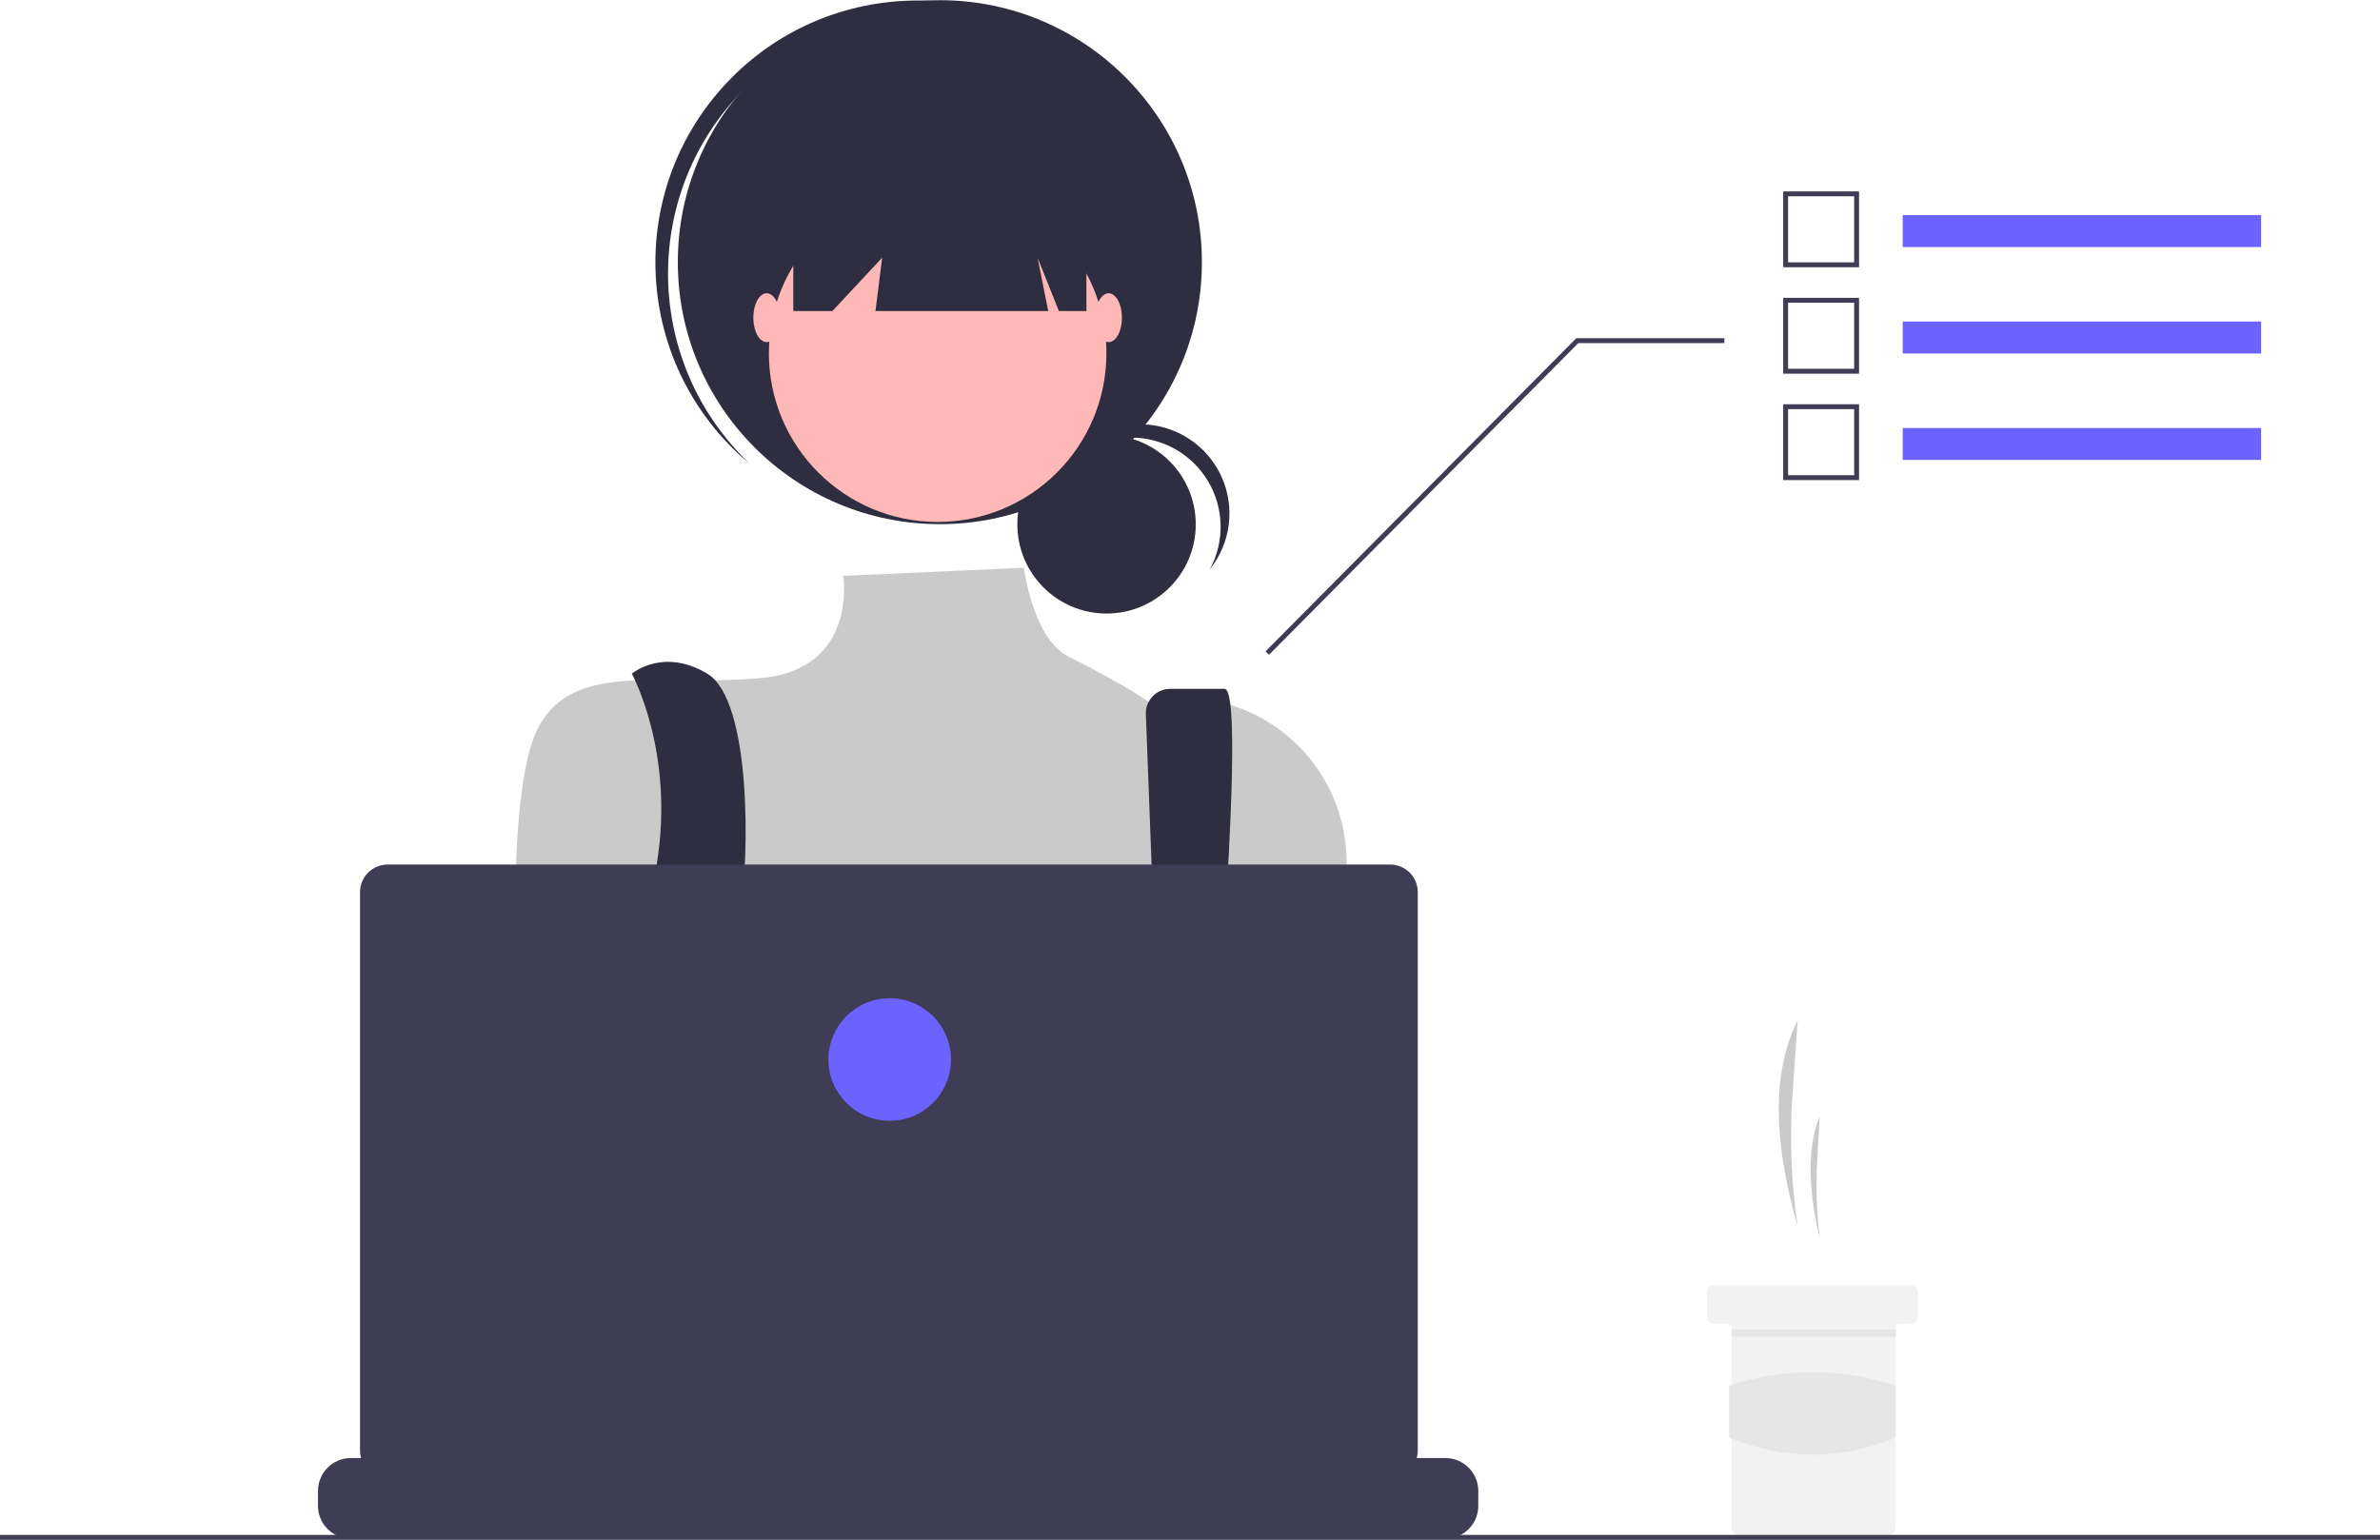
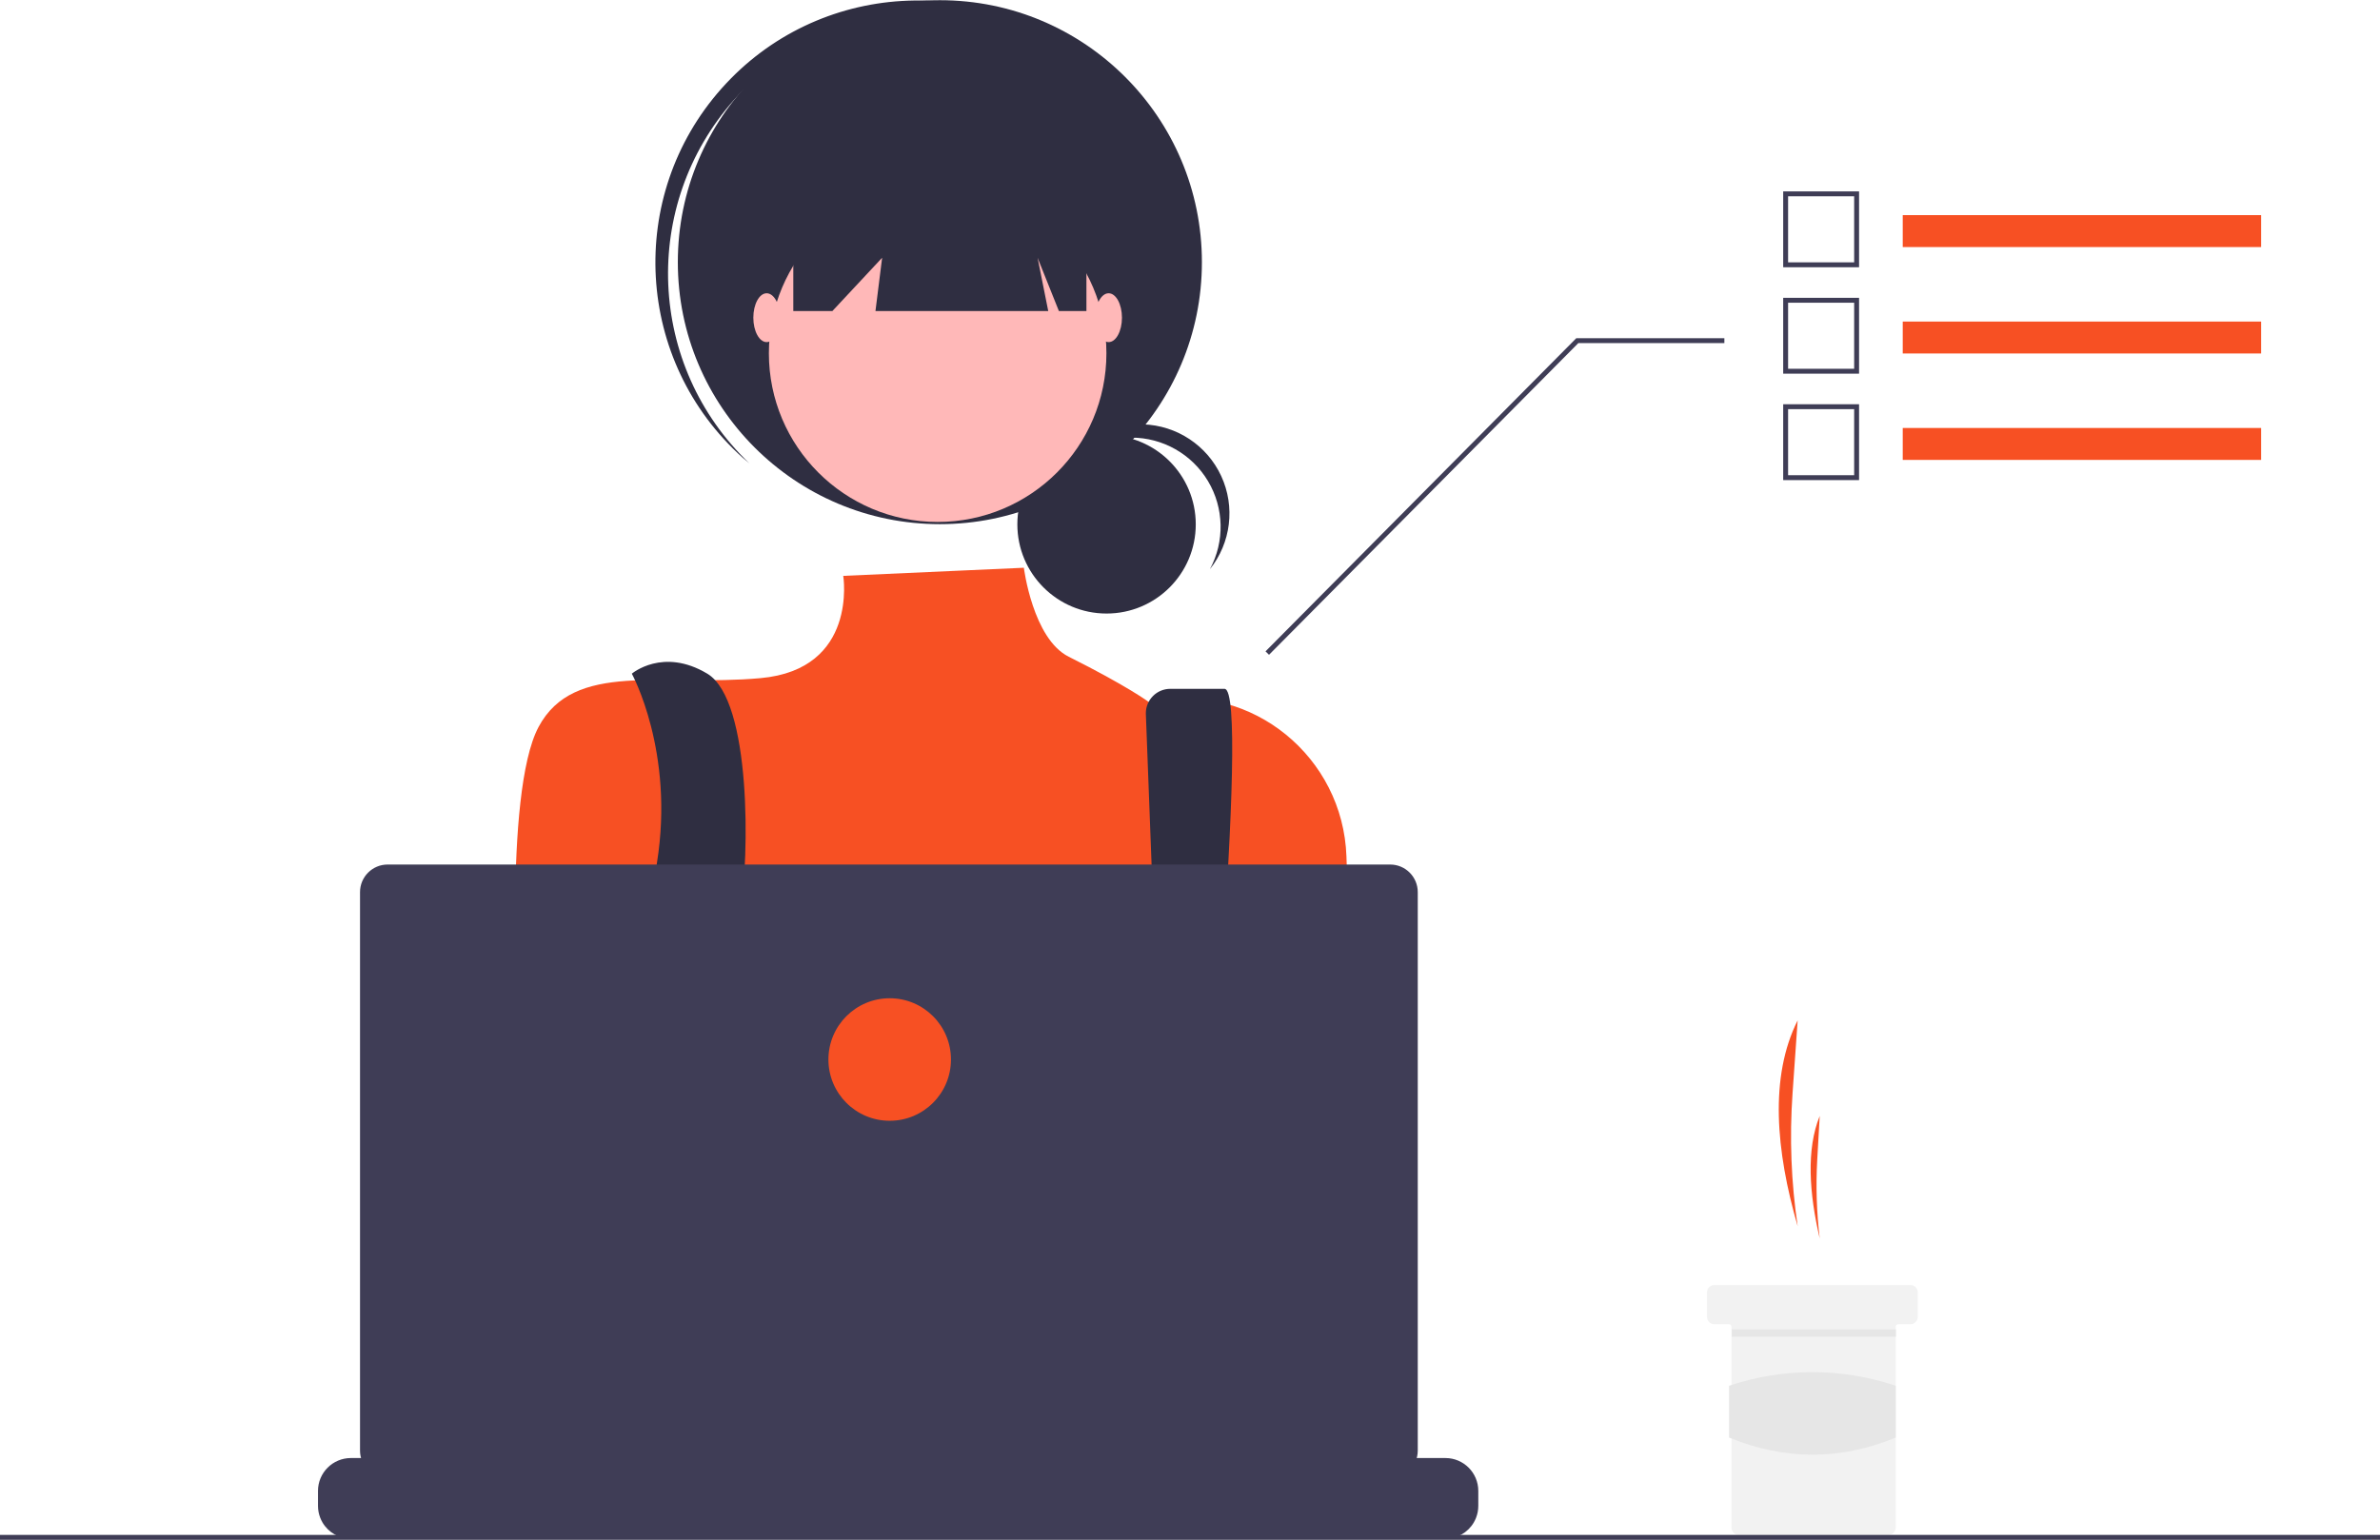
<svg xmlns="http://www.w3.org/2000/svg" data-name="Layer 1" width="971.052" height="628.381" viewBox="0 0 971.052 628.381">
-   <path d="M847.931,636.215h0a249.626,249.626,0,0,1-2.095-54.111l2.095-29.889h0c-11.542,22.966-8.933,53.192,0,84Z" transform="translate(-114.4741 -135.8093)" fill="#cacaca" />
-   <path d="M856.931,641.215h0a183.497,183.497,0,0,1-1.008-32.209l1.008-17.791h0C851.378,604.885,852.633,622.877,856.931,641.215Z" transform="translate(-114.4741 -135.8093)" fill="#cacaca" />
+   <path d="M847.931,636.215h0a249.626,249.626,0,0,1-2.095-54.111l2.095-29.889h0c-11.542,22.966-8.933,53.192,0,84Z" transform="translate(-114.4741 -135.8093)" fill="#f75023" />
+   <path d="M856.931,641.215h0a183.497,183.497,0,0,1-1.008-32.209l1.008-17.791h0C851.378,604.885,852.633,622.877,856.931,641.215Z" transform="translate(-114.4741 -135.8093)" fill="#f75023" />
  <path d="M896.936,663.217v10a3.016,3.016,0,0,1-3,3h-5a.996.996,0,0,0-1,1v82a3.016,3.016,0,0,1-3,3h-61a3.002,3.002,0,0,1-3-3v-82a1.003,1.003,0,0,0-1-1h-6a3.002,3.002,0,0,1-3-3v-10a2.996,2.996,0,0,1,3-3h80A3.009,3.009,0,0,1,896.936,663.217Z" transform="translate(-114.4741 -135.8093)" fill="#f2f2f2" />
  <rect x="706.552" y="542.508" width="67" height="3" fill="#e6e6e6" />
  <path d="M887.936,722.462c-22.42,9.278-45.084,9.38-68,0V701.327a106.79,106.79,0,0,1,68,0Z" transform="translate(-114.4741 -135.8093)" fill="#e6e6e6" />
  <circle cx="451.481" cy="213.985" r="36.396" fill="#2f2e41" />
  <path d="M576.095,314.401a36.401,36.401,0,0,1,32.039,53.669,36.387,36.387,0,1,0-60.454-39.982A36.306,36.306,0,0,1,576.095,314.401Z" transform="translate(-114.4741 -135.8093)" fill="#2f2e41" />
  <circle cx="383.471" cy="106.996" r="106.912" fill="#2f2e41" />
  <path d="M414.036,176.471A106.893,106.893,0,0,1,562.203,165.261c-.874-.831-1.739-1.669-2.648-2.476a106.913,106.913,0,0,0-142.066,159.807c.908.808,1.842,1.568,2.77,2.339A106.893,106.893,0,0,1,414.036,176.471Z" transform="translate(-114.4741 -135.8093)" fill="#2f2e41" />
  <circle cx="382.565" cy="144.143" r="68.859" fill="#ffb8b8" />
-   <path d="M532.214,367.505l-73.688,3.313s6.15,38.108-33.715,41.732-76.107-7.248-90.604,19.933-8.248,123.966-8.248,123.966,27.181,97.852,48.926,112.349,212.013-5.436,212.013-5.436L666.526,562.817l-2.697-77.54c-1.408-40.491-38.377-70.892-78.194-63.398q-1.173.221-2.362.475s-8.747-6.538-32.747-18.538C535.849,396.479,532.214,367.505,532.214,367.505Z" transform="translate(-114.4741 -135.8093)" fill="#cacaca" />
+   <path d="M532.214,367.505l-73.688,3.313s6.15,38.108-33.715,41.732-76.107-7.248-90.604,19.933-8.248,123.966-8.248,123.966,27.181,97.852,48.926,112.349,212.013-5.436,212.013-5.436L666.526,562.817l-2.697-77.54c-1.408-40.491-38.377-70.892-78.194-63.398q-1.173.221-2.362.475s-8.747-6.538-32.747-18.538C535.849,396.479,532.214,367.505,532.214,367.505Z" transform="translate(-114.4741 -135.8093)" fill="#f75023" />
  <path d="M372.26,410.738s17.514,31.778,10.266,77.08,23.164,141.114,23.164,141.114l21.745-5.436s-14.497-94.228-10.872-115.973,4.624-85.913-13.497-96.785S372.26,410.738,372.26,410.738Z" transform="translate(-114.4741 -135.8093)" fill="#2f2e41" />
  <path d="M581.999,427.4l7.617,200.626,14.497,9.06s20.839-220.167,9.966-220.167H591.956a9.97,9.97,0,0,0-9.97,9.97Q581.986,427.145,581.999,427.4Z" transform="translate(-114.4741 -135.8093)" fill="#2f2e41" />
-   <circle cx="301.182" cy="479.532" r="9.06" fill="#6c63ff" />
-   <circle cx="482.39" cy="488.592" r="9.06" fill="#6c63ff" />
+   <circle cx="301.182" cy="479.532" r="9.06" fill="#f75023" />
+   <circle cx="482.39" cy="488.592" r="9.06" fill="#f75023" />
  <polygon points="323.672 58.069 323.672 126.928 339.619 126.928 359.914 105.183 357.196 126.928 427.685 126.928 423.336 105.183 432.034 126.928 443.269 126.928 443.269 58.069 323.672 58.069" fill="#2f2e41" />
  <ellipse cx="312.8" cy="129.647" rx="5.436" ry="9.966" fill="#ffb8b8" />
  <ellipse cx="452.329" cy="129.647" rx="5.436" ry="9.966" fill="#ffb8b8" />
  <path d="M717.626,744.255v6.07a13.34,13.34,0,0,1-.91,4.87,13.683,13.683,0,0,1-.97,2,13.437,13.437,0,0,1-11.55,6.56h-446.55a13.437,13.437,0,0,1-11.55-6.56,13.69,13.69,0,0,1-.97-2,13.341,13.341,0,0,1-.91-4.87v-6.07a13.426,13.426,0,0,1,13.423-13.43h25.747v-2.83a.559.559,0,0,1,.558-.56h13.432a.559.559,0,0,1,.56.558v2.832h8.39v-2.83a.559.559,0,0,1,.558-.56h13.432a.559.559,0,0,1,.56.558v2.832h8.4v-2.83a.559.559,0,0,1,.558-.56h13.432a.559.559,0,0,1,.56.558v2.832h8.39v-2.83a.559.559,0,0,1,.558-.56h13.432a.559.559,0,0,1,.56.558v2.832h8.39v-2.83a.559.559,0,0,1,.558-.56h13.432a.559.559,0,0,1,.56.558v2.832h8.4v-2.83a.559.559,0,0,1,.558-.56h13.432a.559.559,0,0,1,.56.558v2.832h8.39v-2.83a.559.559,0,0,1,.558-.56H526.806a.559.559,0,0,1,.56.558v2.832h8.4v-2.83a.559.559,0,0,1,.558-.56h13.432a.566.566,0,0,1,.56.56v2.83h8.39v-2.83a.559.559,0,0,1,.558-.56h13.432a.559.559,0,0,1,.56.558v2.832h8.39v-2.83a.559.559,0,0,1,.558-.56h13.432a.559.559,0,0,1,.56.558v2.832h8.4v-2.83a.559.559,0,0,1,.558-.56h13.432a.557.557,0,0,1,.55.56v2.83h8.4v-2.83a.559.559,0,0,1,.558-.56h13.432a.559.559,0,0,1,.56.558v2.832h8.39v-2.83a.559.559,0,0,1,.558-.56h13.432a.559.559,0,0,1,.56.558v2.832h39.17a13.426,13.426,0,0,1,13.43,13.423Z" transform="translate(-114.4741 -135.8093)" fill="#3f3d56" />
  <rect y="626.381" width="971.052" height="2" fill="#3f3d56" />
  <path d="M681.668,488.621H272.625a11.259,11.259,0,0,0-11.259,11.259V727.791A11.259,11.259,0,0,0,272.625,739.05H681.668a11.259,11.259,0,0,0,11.259-11.259V499.88a11.259,11.259,0,0,0-11.259-11.259Z" transform="translate(-114.4741 -135.8093)" fill="#3f3d56" />
-   <circle cx="363" cy="432.381" r="25" fill="#6c63ff" />
+   <circle cx="363" cy="432.381" r="25" fill="#f75023" />
  <polygon points="517.763 267.219 643.969 140.016 703.552 140.016 703.552 138.016 643.134 138.016 642.841 138.313 516.341 265.813 517.763 267.219" fill="#3f3d56" />
-   <rect x="776.328" y="87.792" width="146.224" height="13.03" fill="#6c63ff" />
+   <rect x="776.328" y="87.792" width="146.224" height="13.03" fill="#f75023" />
  <path d="M872.981,244.87H842.026V213.915H872.981Zm-28.955-2H870.981V215.915H844.026Z" transform="translate(-114.4741 -135.8093)" fill="#3f3d56" />
-   <rect x="776.328" y="131.225" width="146.224" height="13.03" fill="#6c63ff" />
+   <rect x="776.328" y="131.225" width="146.224" height="13.03" fill="#f75023" />
  <path d="M872.981,288.303H842.026V257.348H872.981Zm-28.955-2H870.981V259.348H844.026Z" transform="translate(-114.4741 -135.8093)" fill="#3f3d56" />
-   <rect x="776.328" y="174.658" width="146.224" height="13.03" fill="#6c63ff" />
+   <rect x="776.328" y="174.658" width="146.224" height="13.03" fill="#f75023" />
  <path d="M872.981,331.736H842.026V300.781H872.981Zm-28.955-2H870.981V302.781H844.026Z" transform="translate(-114.4741 -135.8093)" fill="#3f3d56" />
</svg>
